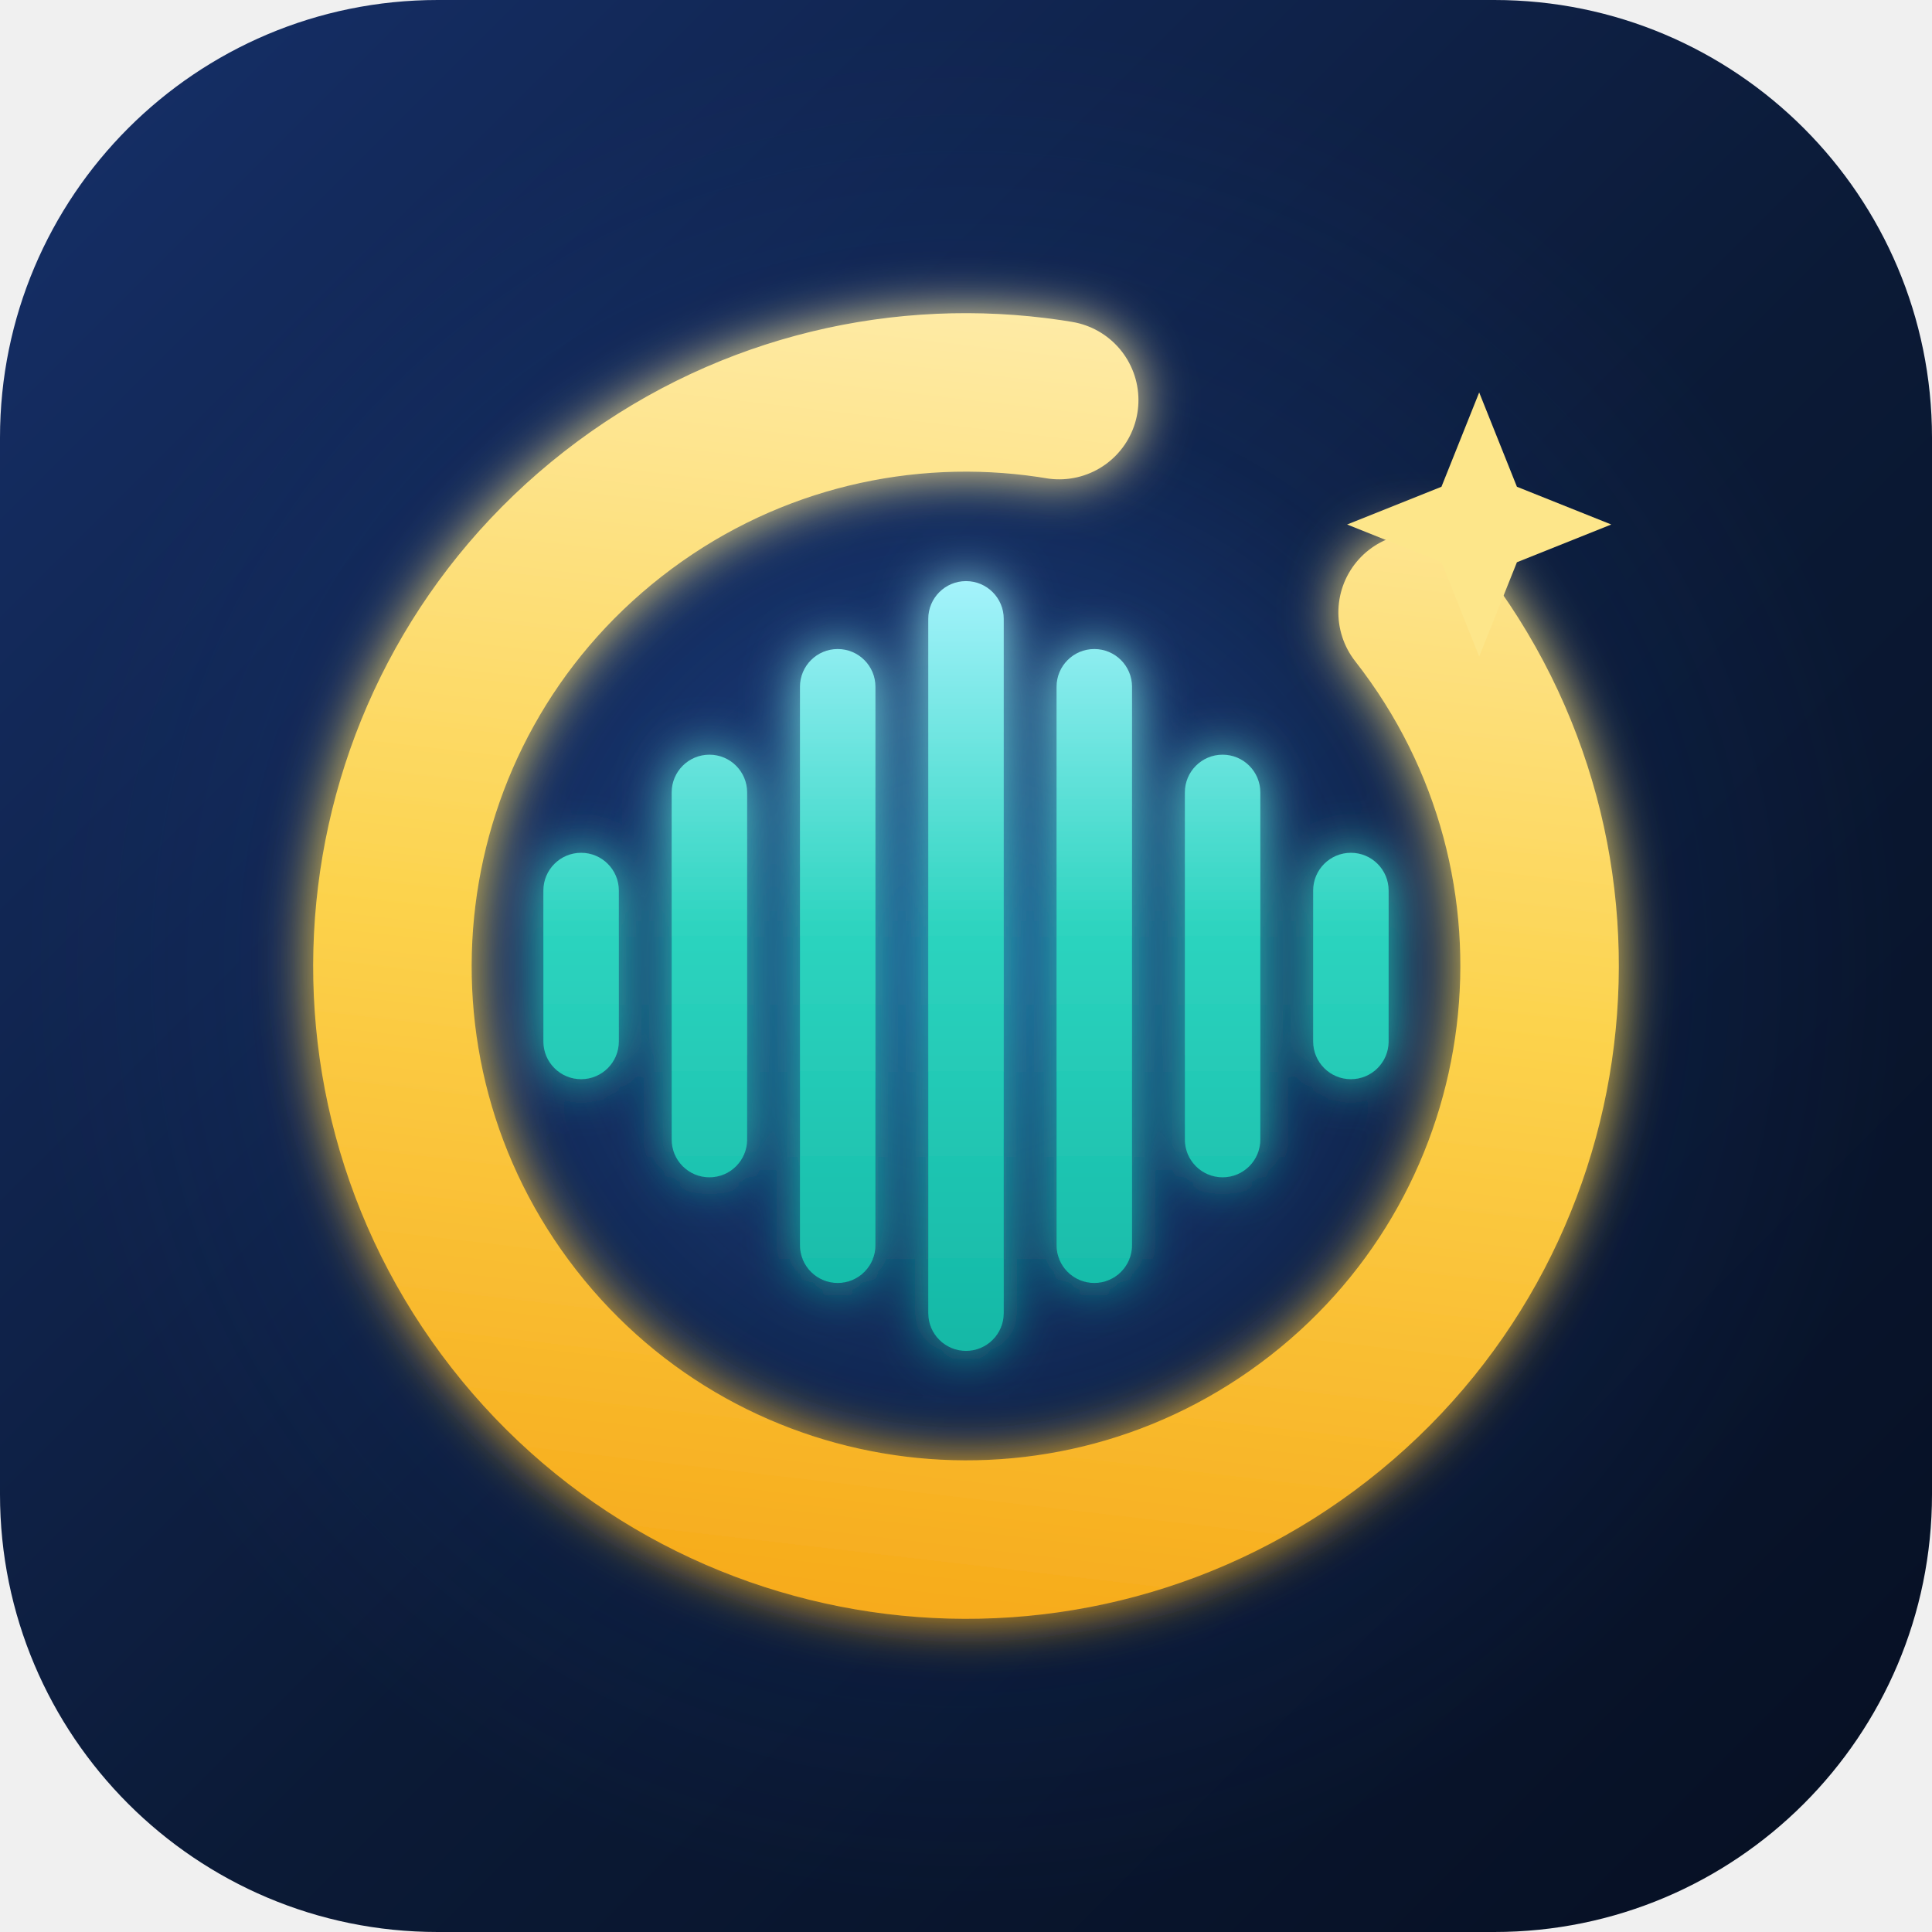
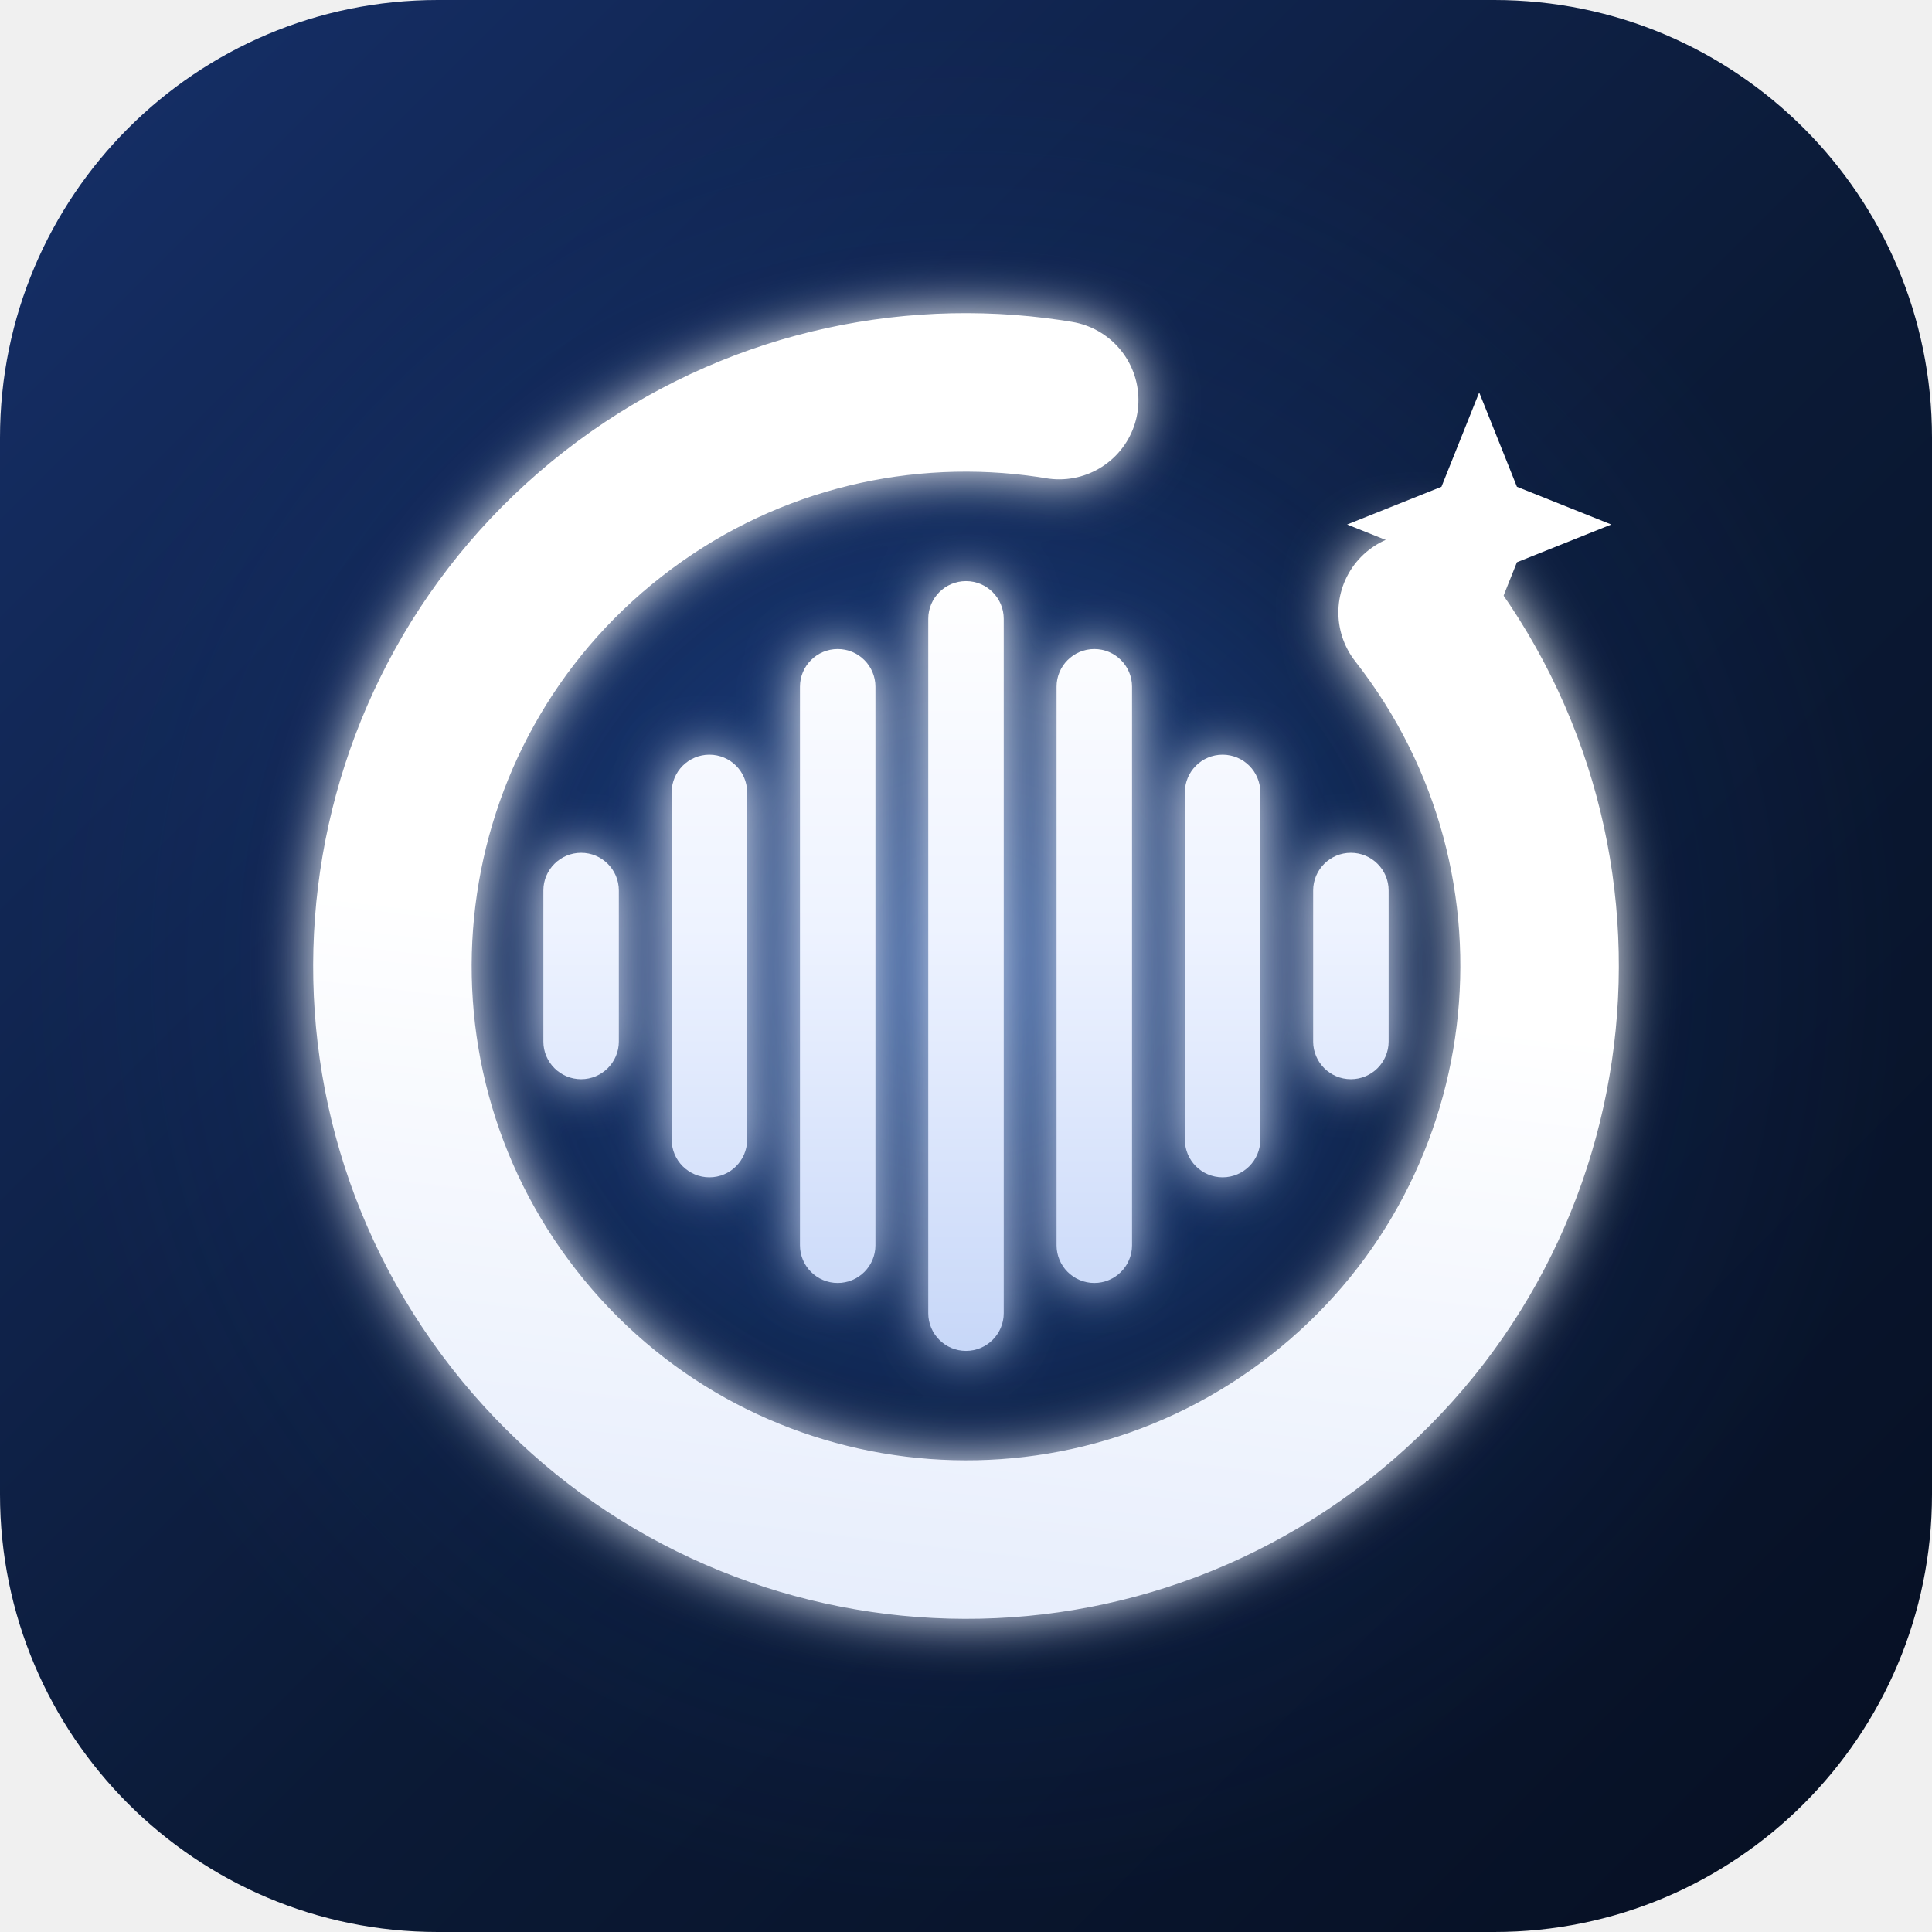
<svg xmlns="http://www.w3.org/2000/svg" viewBox="0 0 512 512">
  <defs>
    <linearGradient id="bg" x1="0" y1="0" x2="1" y2="1">
      <stop offset="0" stop-color="#16306a" />
      <stop offset=".55" stop-color="#0b1a36" />
      <stop offset="1" stop-color="#060f22" />
    </linearGradient>
    <radialGradient id="halo" cx="256" cy="256" r="250" gradientUnits="userSpaceOnUse">
      <stop offset="0" stop-color="#2f6fd6" stop-opacity=".55" />
      <stop offset=".6" stop-color="#2456b8" stop-opacity=".12" />
      <stop offset="1" stop-color="#2456b8" stop-opacity="0" />
    </radialGradient>
-     <linearGradient id="gold" x1="96" y1="420" x2="420" y2="92" gradientUnits="userSpaceOnUse">
-       <stop offset="0" stop-color="#f59e0b" />
-       <stop offset=".5" stop-color="#fcd34d" />
-       <stop offset="1" stop-color="#fff3c4" />
+     <linearGradient id="ring" x1="96" y1="420" x2="420" y2="92" gradientUnits="userSpaceOnUse">
+       <stop offset="0" stop-color="#dfe8fb" />
+       <stop offset=".5" stop-color="#ffffff" />
+       <stop offset="1" stop-color="#ffffff" />
    </linearGradient>
    <linearGradient id="wave" x1="0" y1="358" x2="0" y2="154" gradientUnits="userSpaceOnUse">
-       <stop offset="0" stop-color="#14b8a6" />
-       <stop offset=".55" stop-color="#2dd4bf" />
-       <stop offset="1" stop-color="#a5f3fc" />
+       <stop offset="0" stop-color="#c7d7f8" />
+       <stop offset=".55" stop-color="#eef3ff" />
+       <stop offset="1" stop-color="#ffffff" />
    </linearGradient>
    <filter id="glow" x="-20%" y="-20%" width="140%" height="140%">
      <feGaussianBlur stdDeviation="7" result="b" />
      <feMerge>
        <feMergeNode in="b" />
        <feMergeNode in="SourceGraphic" />
      </feMerge>
    </filter>
    <clipPath id="sq">
      <rect width="512" height="512" rx="116" />
    </clipPath>
  </defs>
  <g clip-path="url(#sq)">
    <rect width="512" height="512" fill="url(#bg)" />
    <circle cx="256" cy="256" r="250" fill="url(#halo)" />
  </g>
  <g filter="url(#glow)">
-     <circle cx="256" cy="256" r="152" fill="none" stroke="url(#gold)" stroke-width="42" stroke-linecap="round" stroke-dasharray="842 113" transform="rotate(-38 256 256)" />
+     <circle cx="256" cy="256" r="152" fill="none" stroke="url(#ring)" stroke-width="42" stroke-linecap="round" stroke-dasharray="842 113" transform="rotate(-38 256 256)" />
    <g fill="url(#wave)">
      <rect x="144" y="226.0" width="20" height="60" rx="10" />
      <rect x="178" y="200.0" width="20" height="112" rx="10" />
      <rect x="212" y="172.0" width="20" height="168" rx="10" />
      <rect x="246" y="154.0" width="20" height="204" rx="10" />
      <rect x="280" y="172.0" width="20" height="168" rx="10" />
      <rect x="314" y="200.0" width="20" height="112" rx="10" />
      <rect x="348" y="226.0" width="20" height="60" rx="10" />
    </g>
  </g>
-   <path fill="#fde68a" d="M392 104 l10 25 25 10 -25 10 -10 25 -10 -25 -25 -10 25 -10z" />
+   <path fill="#ffffff" d="M392 104 l10 25 25 10 -25 10 -10 25 -10 -25 -25 -10 25 -10z" />
</svg>
